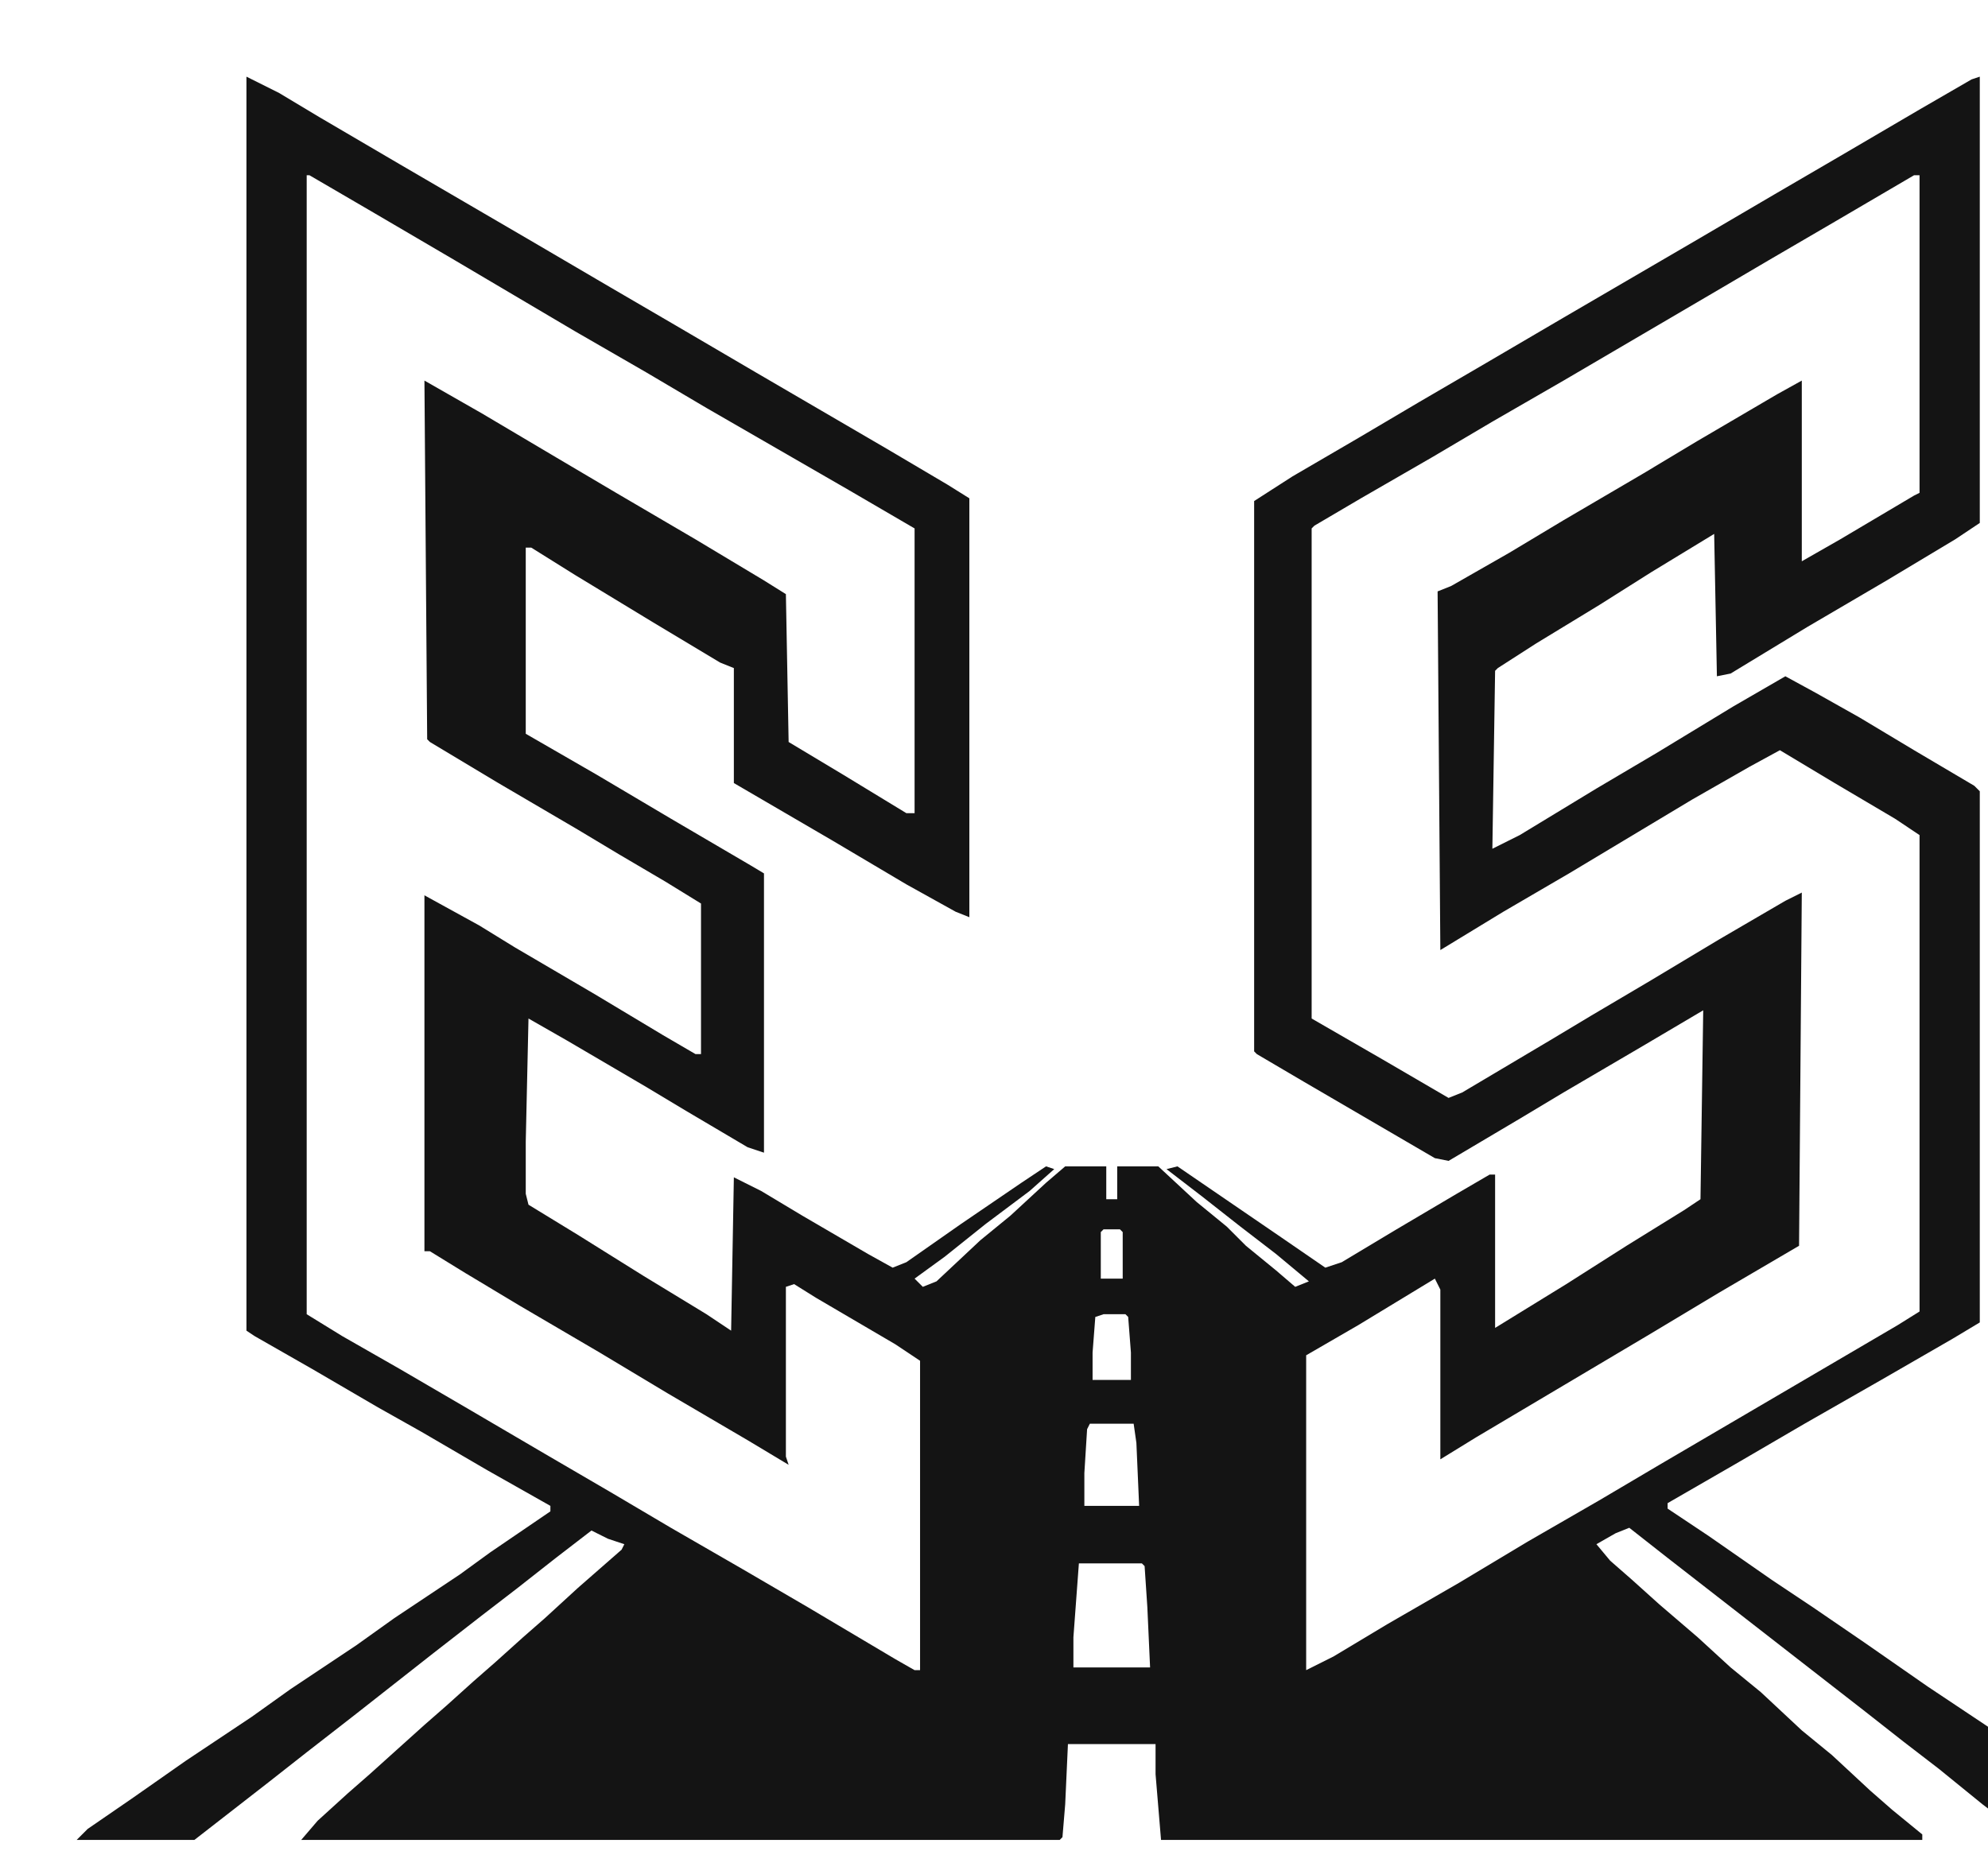
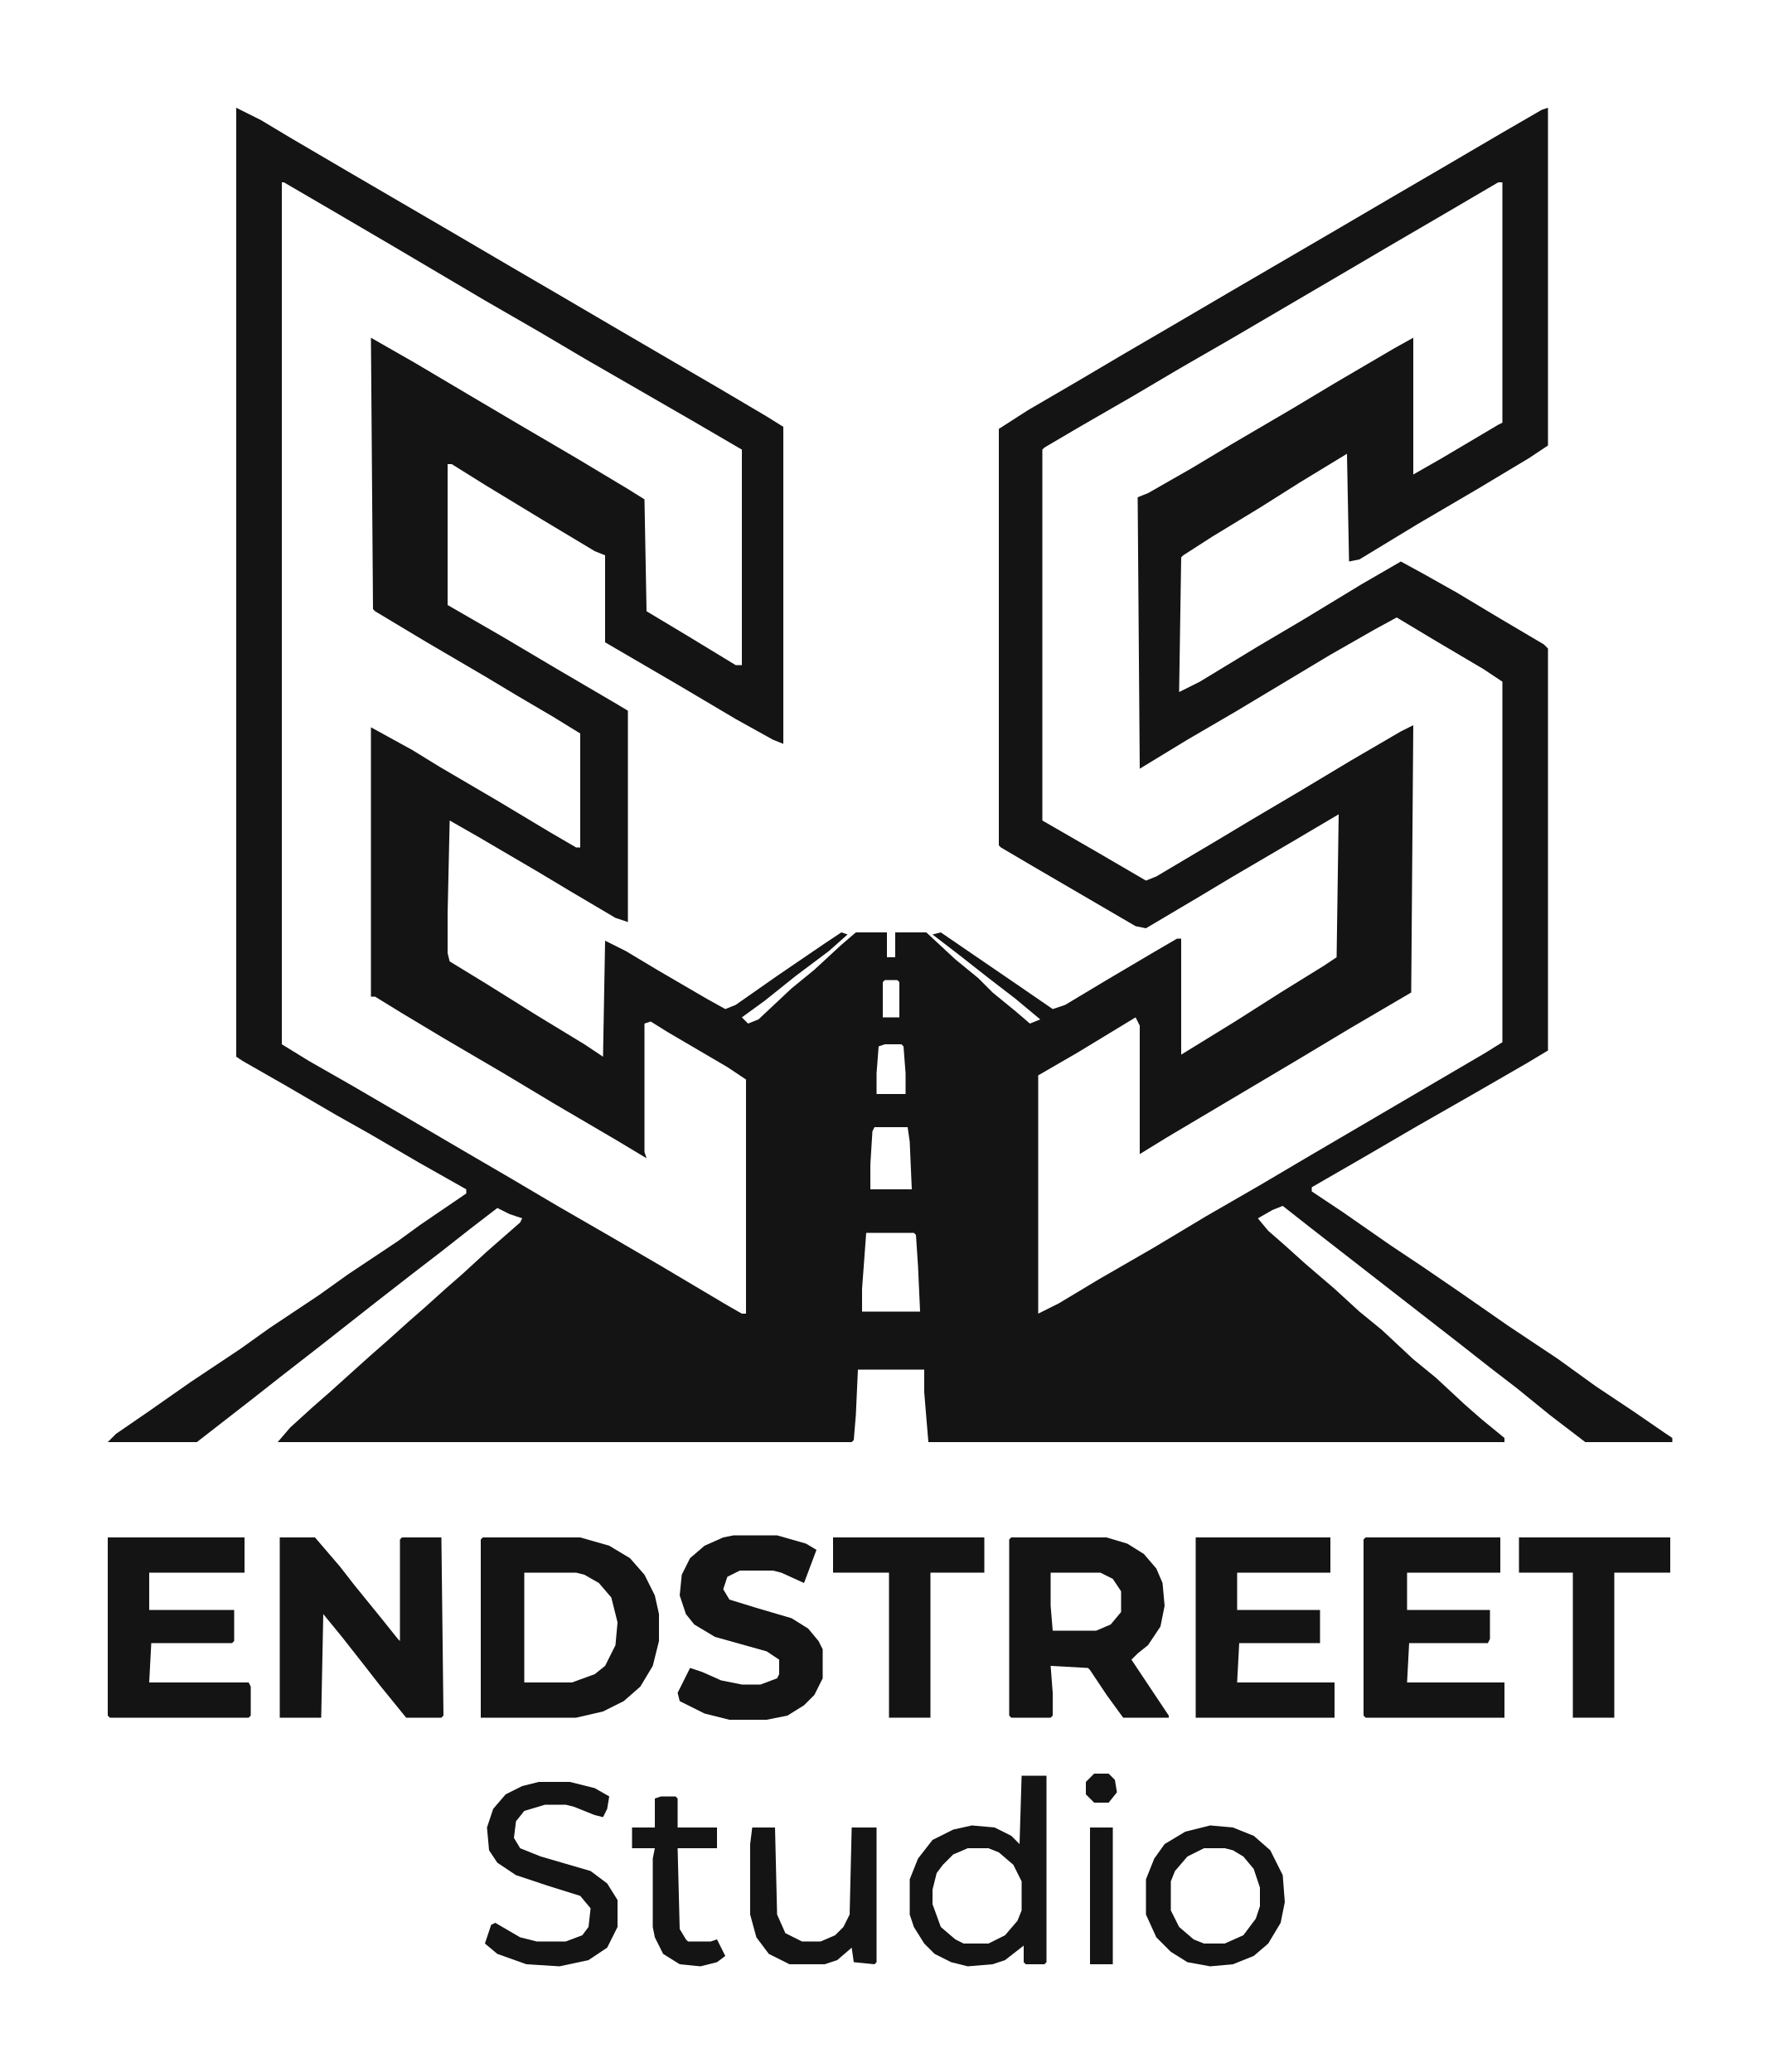
- <svg xmlns="http://www.w3.org/2000/svg" width="726" height="676" viewBox="24 24 726 676">
+ <svg xmlns="http://www.w3.org/2000/svg" width="858" height="1000" viewBox="0 0 858 1000">
  <g transform="translate(40 40)">
    <path d="M0,0 L12,6 L27,15 L56,32 L80,46 L104,60 L133,77 L157,91 L186,108 L210,122 L234,136 L256,149 L264,154 L264,307 L259,305 L241,295 L214,279 L190,265 L178,258 L178,216 L173,214 L148,199 L120,182 L104,172 L102,172 L102,240 L128,255 L155,271 L184,288 L189,291 L189,393 L183,391 L161,378 L146,369 L117,352 L103,344 L102,389 L102,408 L103,412 L121,423 L145,438 L168,452 L177,458 L178,402 L188,407 L203,416 L227,430 L236,435 L241,433 L261,419 L283,404 L292,398 L295,399 L286,407 L270,419 L255,431 L244,439 L247,442 L252,440 L268,425 L279,416 L292,404 L299,398 L314,398 L314,410 L318,410 L318,398 L333,398 L347,411 L358,420 L365,427 L376,436 L383,442 L388,440 L376,430 L363,420 L349,409 L336,399 L340,398 L359,411 L378,424 L394,435 L400,433 L420,421 L442,408 L454,401 L456,401 L456,457 L482,441 L504,427 L525,414 L531,410 L532,341 L510,354 L481,371 L466,380 L439,396 L434,395 L410,381 L386,367 L369,357 L368,356 L368,155 L382,146 L406,132 L428,119 L452,105 L481,88 L505,74 L529,60 L558,43 L582,29 L611,12 L630,1 L633,0 L633,163 L624,169 L599,184 L570,201 L542,218 L537,219 L536,167 L513,181 L494,193 L471,207 L457,216 L456,217 L455,282 L465,277 L493,260 L515,247 L543,230 L562,219 L573,225 L589,234 L609,246 L631,259 L633,261 L633,455 L623,461 L597,476 L569,492 L545,506 L519,521 L519,523 L534,533 L557,549 L572,559 L591,572 L614,588 L638,604 L656,617 L674,629 L690,640 L693,642 L693,644 L651,644 L634,631 L618,618 L605,608 L591,597 L573,583 L555,569 L537,555 L519,541 L505,530 L500,532 L493,536 L498,542 L506,549 L516,558 L530,570 L542,581 L553,590 L568,604 L579,613 L593,626 L601,633 L612,642 L612,644 L334,644 L332,620 L332,609 L300,609 L299,631 L298,643 L297,644 L20,644 L26,637 L37,627 L45,620 L55,611 L65,602 L73,595 L83,586 L91,579 L101,570 L109,563 L121,552 L129,545 L137,538 L138,536 L132,534 L126,531 L113,541 L99,552 L86,562 L68,576 L54,587 L40,598 L22,612 L8,623 L-10,637 L-19,644 L-62,644 L-58,640 L-42,629 L-22,615 L2,599 L16,589 L40,573 L54,563 L78,547 L89,539 L111,524 L111,522 L88,509 L64,495 L48,486 L24,472 L3,460 L0,458 Z M22,36 L22,452 L35,460 L56,472 L80,486 L109,503 L133,517 L155,530 L181,545 L205,559 L237,578 L244,582 L246,582 L246,469 L237,463 L208,446 L200,441 L197,442 L197,504 L198,507 L183,498 L154,481 L129,466 L100,449 L80,437 L67,429 L65,429 L65,299 L85,310 L98,318 L127,335 L152,350 L164,357 L166,357 L166,302 L153,294 L136,284 L121,275 L92,258 L67,243 L66,242 L65,111 L86,123 L113,139 L135,152 L164,169 L189,184 L197,189 L198,243 L218,255 L241,269 L244,269 L244,165 L220,151 L194,136 L168,121 L146,108 L120,93 L98,80 L76,67 L47,50 L23,36 Z M609,36 L580,53 L556,67 L539,77 L510,94 L481,111 L455,126 L433,139 L407,154 L390,164 L389,165 L389,344 L415,359 L439,373 L444,371 L476,352 L491,343 L513,330 L538,315 L562,301 L568,298 L567,427 L538,444 L513,459 L481,478 L449,497 L436,505 L436,443 L434,439 L406,456 L387,467 L387,582 L397,577 L417,565 L443,550 L468,535 L494,520 L516,507 L545,490 L574,473 L603,456 L611,451 L611,277 L602,271 L580,258 L560,246 L549,252 L528,264 L508,276 L483,291 L459,305 L436,319 L435,188 L440,186 L461,174 L481,162 L510,145 L530,133 L559,116 L568,111 L568,177 L582,169 L609,153 L611,152 L611,36 Z M313,421 L312,422 L312,439 L320,439 L320,422 L319,421 Z M313,452 L310,453 L309,466 L309,476 L323,476 L323,466 L322,453 L321,452 Z M308,492 L307,494 L306,510 L306,522 L326,522 L325,499 L324,492 Z M304,543 L302,570 L302,581 L330,581 L329,559 L328,544 L327,543 Z " fill="#141414" transform="translate(74,12)" />
    <path d="M0,0 L21,0 L35,4 L40,7 L34,23 L23,18 L19,17 L3,17 L-3,20 L-5,26 L-2,31 L11,35 L28,40 L36,45 L41,51 L43,55 L43,69 L39,77 L34,82 L26,87 L16,89 L-2,89 L-14,86 L-26,80 L-27,76 L-21,64 L-15,66 L-6,70 L4,72 L13,72 L21,69 L22,67 L22,60 L16,56 L-9,49 L-19,43 L-23,38 L-26,29 L-25,19 L-21,11 L-14,5 L-5,1 Z " fill="#141414" transform="translate(314,701)" />
    <path d="M0,0 L66,0 L66,17 L20,17 L20,35 L61,35 L61,50 L60,51 L21,51 L20,70 L68,70 L69,72 L69,86 L68,87 L1,87 L0,86 Z " fill="#141414" transform="translate(12,702)" />
    <path d="M0,0 L17,0 L29,14 L36,23 L49,39 L57,49 L58,50 L58,1 L59,0 L78,0 L79,86 L78,87 L61,87 L48,71 L41,62 L30,48 L21,37 L20,87 L0,87 Z " fill="#141414" transform="translate(95,702)" />
    <path d="M0,0 L47,0 L61,4 L71,10 L78,18 L83,28 L85,37 L85,50 L82,62 L76,72 L68,79 L58,84 L45,87 L-1,87 L-1,1 Z M20,17 L20,70 L43,70 L54,66 L59,62 L64,52 L65,41 L62,29 L56,22 L49,18 L45,17 Z " fill="#141414" transform="translate(193,702)" />
    <path d="M0,0 L73,0 L73,17 L47,17 L47,87 L27,87 L27,17 L0,17 Z " fill="#141414" transform="translate(362,702)" />
    <path d="M0,0 L46,0 L56,3 L64,8 L70,15 L73,22 L74,33 L72,43 L66,52 L61,56 L58,59 L66,71 L76,86 L76,87 L54,87 L46,76 L38,64 L37,63 L19,62 L20,75 L20,86 L19,87 L0,87 L-1,86 L-1,1 Z M19,17 L19,33 L20,45 L41,45 L48,42 L53,36 L53,26 L49,20 L43,17 Z " fill="#141414" transform="translate(448,702)" />
    <path d="M0,0 L65,0 L65,17 L20,17 L20,35 L60,35 L60,51 L21,51 L20,70 L67,70 L67,87 L0,87 Z " fill="#141414" transform="translate(537,702)" />
    <path d="M0,0 L65,0 L65,17 L20,17 L20,35 L60,35 L60,49 L59,51 L21,51 L20,70 L67,70 L67,87 L0,87 L-1,86 L-1,1 Z " fill="#141414" transform="translate(619,702)" />
    <path d="M0,0 L73,0 L73,17 L46,17 L46,87 L26,87 L26,17 L0,17 Z " fill="#141414" transform="translate(693,702)" />
    <path d="M0,0 L7,0 L10,3 L11,9 L7,14 L0,14 L-4,10 L-4,4 Z " fill="#141414" transform="translate(488,816)" />
    <path d="M0,0 L12,0 L12,90 L11,91 L2,91 L1,90 L1,82 L-8,89 L-14,91 L-26,92 L-34,90 L-42,86 L-47,81 L-52,73 L-54,67 L-54,50 L-50,40 L-43,31 L-33,26 L-24,24 L-13,25 L-5,29 L-1,33 Z M-26,35 L-33,38 L-38,43 L-41,47 L-43,55 L-43,62 L-39,73 L-32,79 L-28,81 L-16,81 L-8,77 L-2,70 L0,65 L0,51 L-4,43 L-11,37 L-16,35 Z " fill="#141414" transform="translate(453,817)" />
    <path d="M0,0 L15,0 L27,3 L34,7 L33,13 L31,17 L27,16 L17,12 L13,11 L3,11 L-7,14 L-11,19 L-12,27 L-9,32 L1,36 L25,43 L33,49 L38,57 L38,70 L33,80 L24,86 L10,89 L-6,88 L-20,83 L-26,78 L-23,69 L-21,68 L-9,75 L-1,77 L13,77 L21,74 L24,70 L25,61 L20,55 L4,50 L-11,45 L-20,39 L-24,33 L-25,22 L-22,13 L-16,6 L-8,2 Z " fill="#141414" transform="translate(220,820)" />
    <path d="M0,0 L7,0 L8,1 L8,15 L27,15 L27,25 L8,25 L9,64 L12,69 L13,70 L24,70 L27,69 L31,77 L27,80 L19,82 L9,81 L1,76 L-3,68 L-4,63 L-4,30 L-3,25 L-14,25 L-14,15 L-3,15 L-3,1 Z " fill="#141414" transform="translate(279,827)" />
    <path d="M0,0 L11,0 L12,42 L16,51 L24,55 L33,55 L40,52 L44,48 L47,42 L48,0 L60,0 L60,65 L59,66 L49,65 L48,58 L41,64 L35,66 L18,66 L8,61 L2,53 L-1,42 L-1,8 Z " fill="#141414" transform="translate(323,842)" />
    <path d="M0,0 L11,0 L11,66 L0,66 Z " fill="#141414" transform="translate(486,842)" />
    <path d="M0,0 L11,1 L21,5 L29,12 L35,24 L36,37 L34,47 L28,57 L21,63 L11,67 L0,68 L-11,66 L-19,61 L-26,54 L-31,43 L-31,26 L-27,16 L-22,9 L-12,3 Z M-3,11 L-11,15 L-17,22 L-19,27 L-19,41 L-15,49 L-8,55 L-3,57 L7,57 L16,53 L22,45 L24,39 L24,30 L21,21 L16,15 L11,12 L7,11 Z " fill="#141414" transform="translate(544,841)" />
  </g>
</svg>
